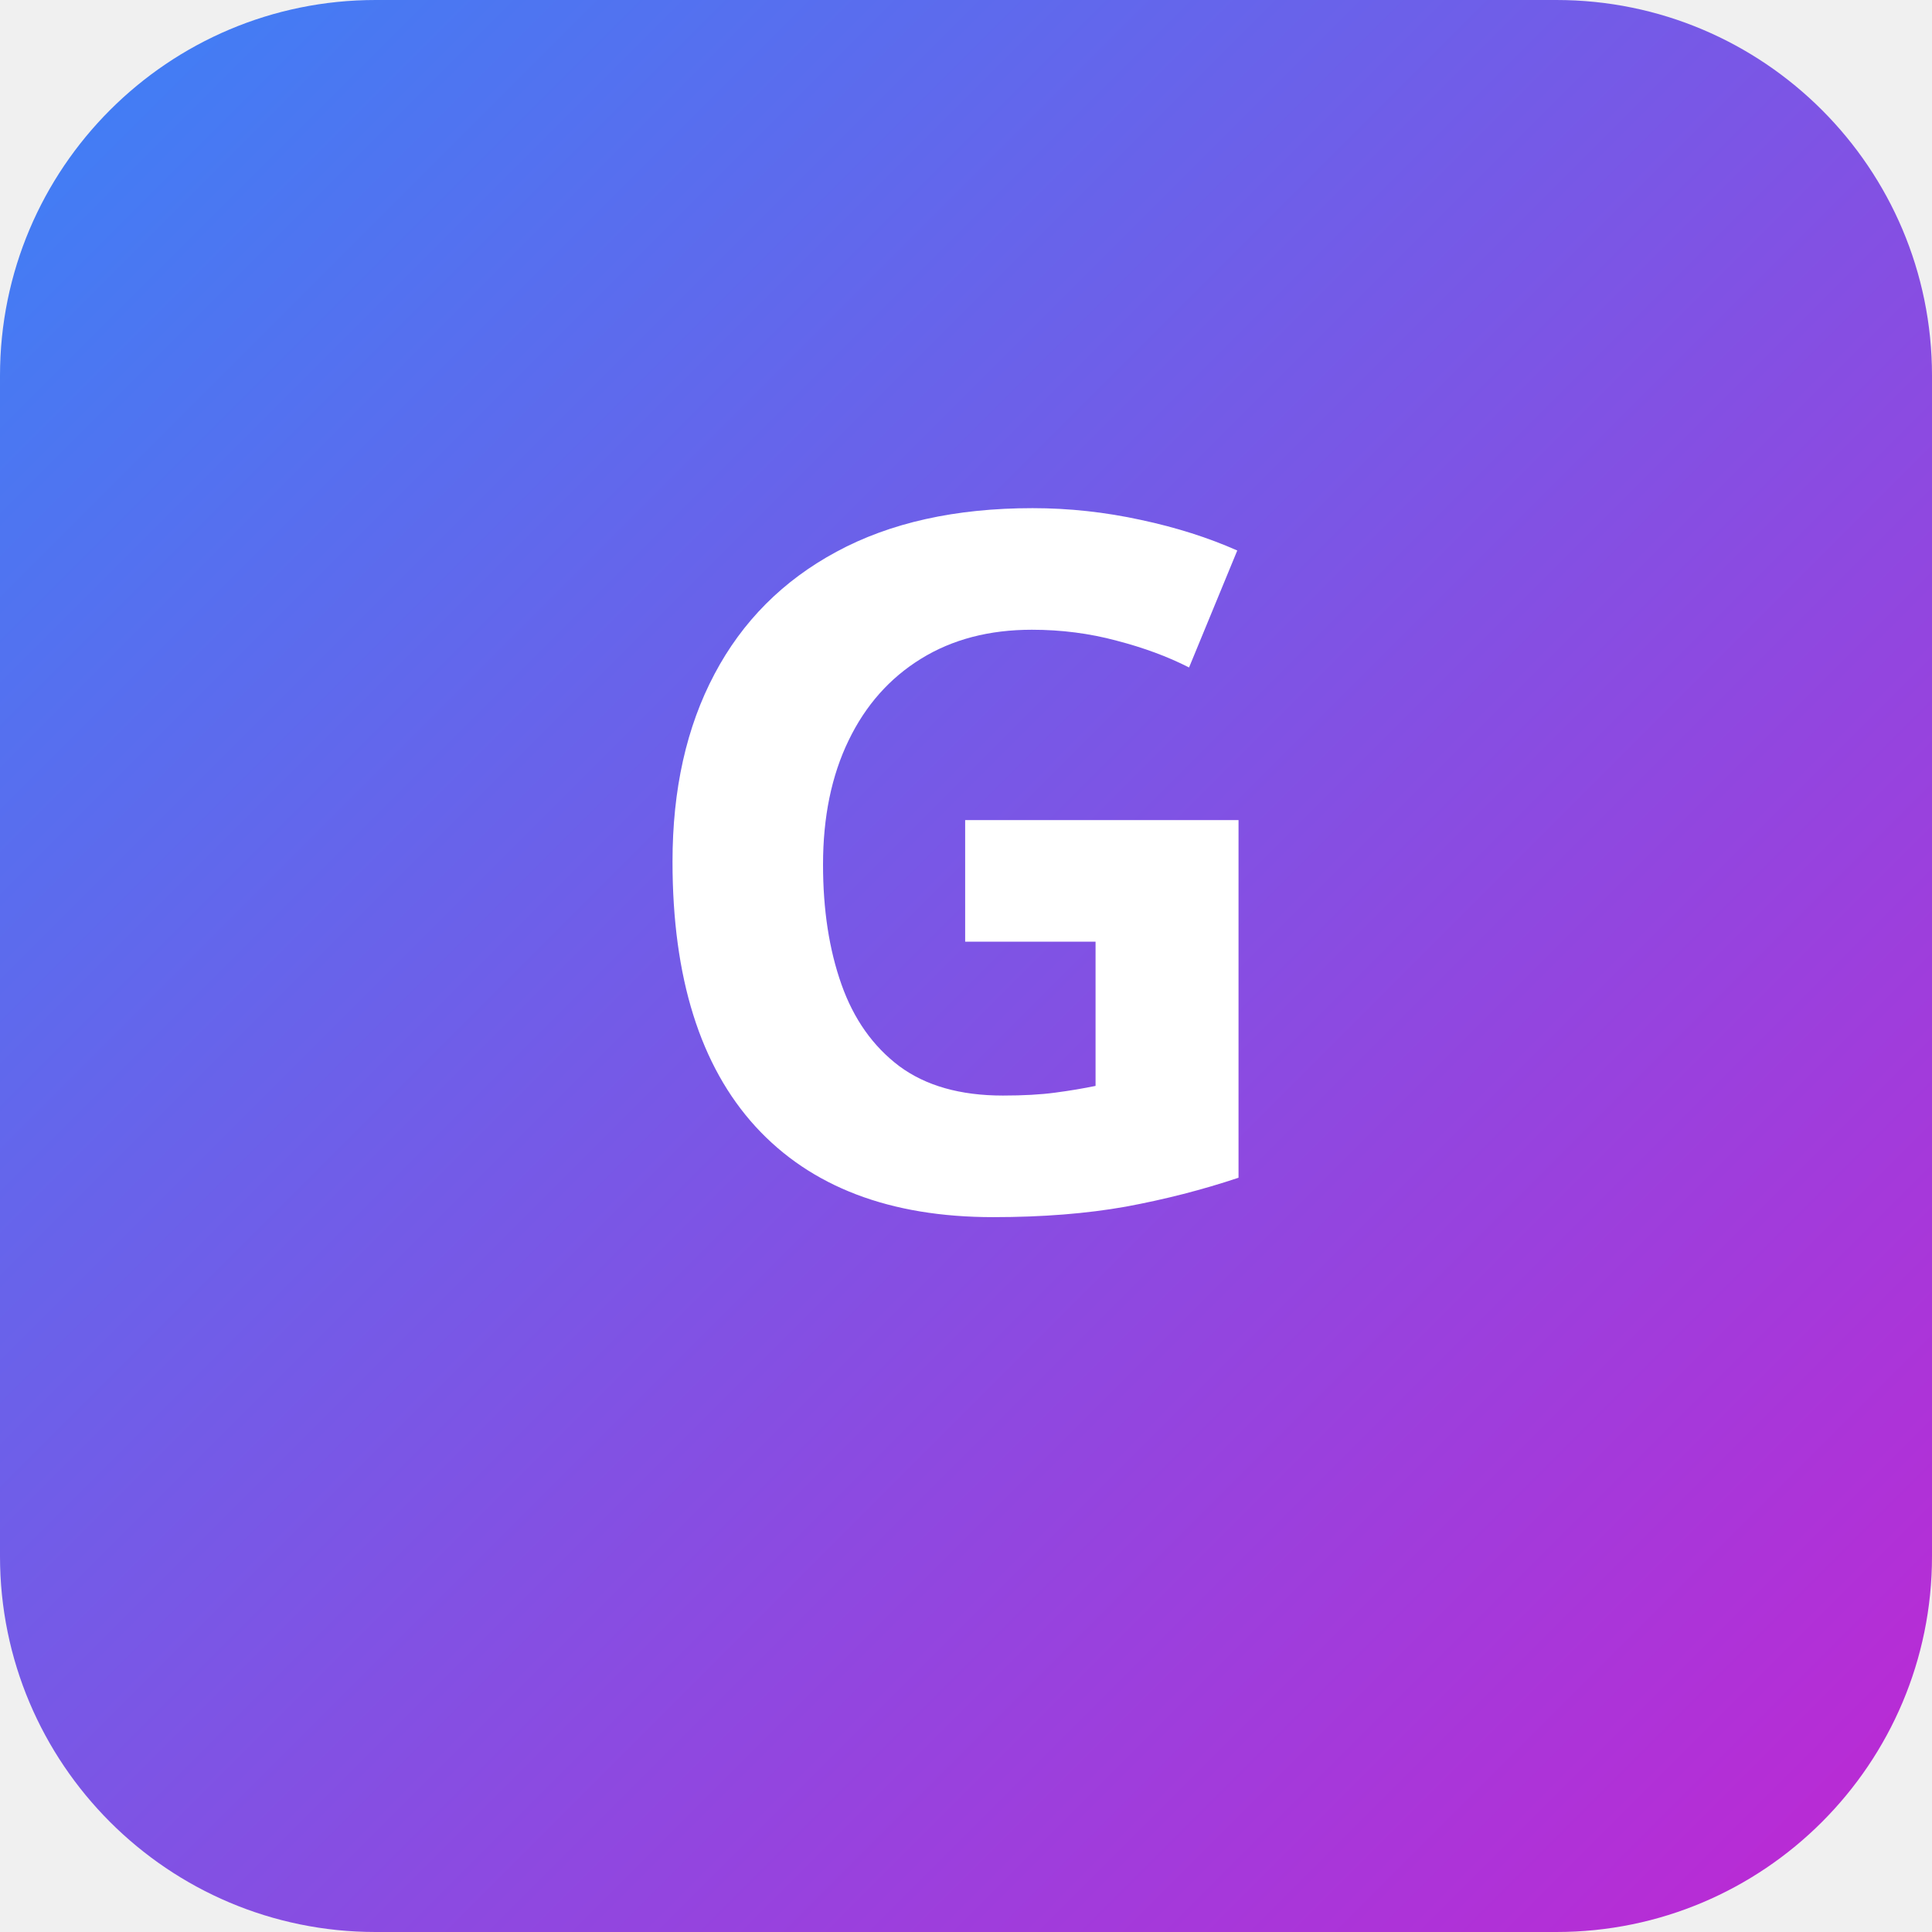
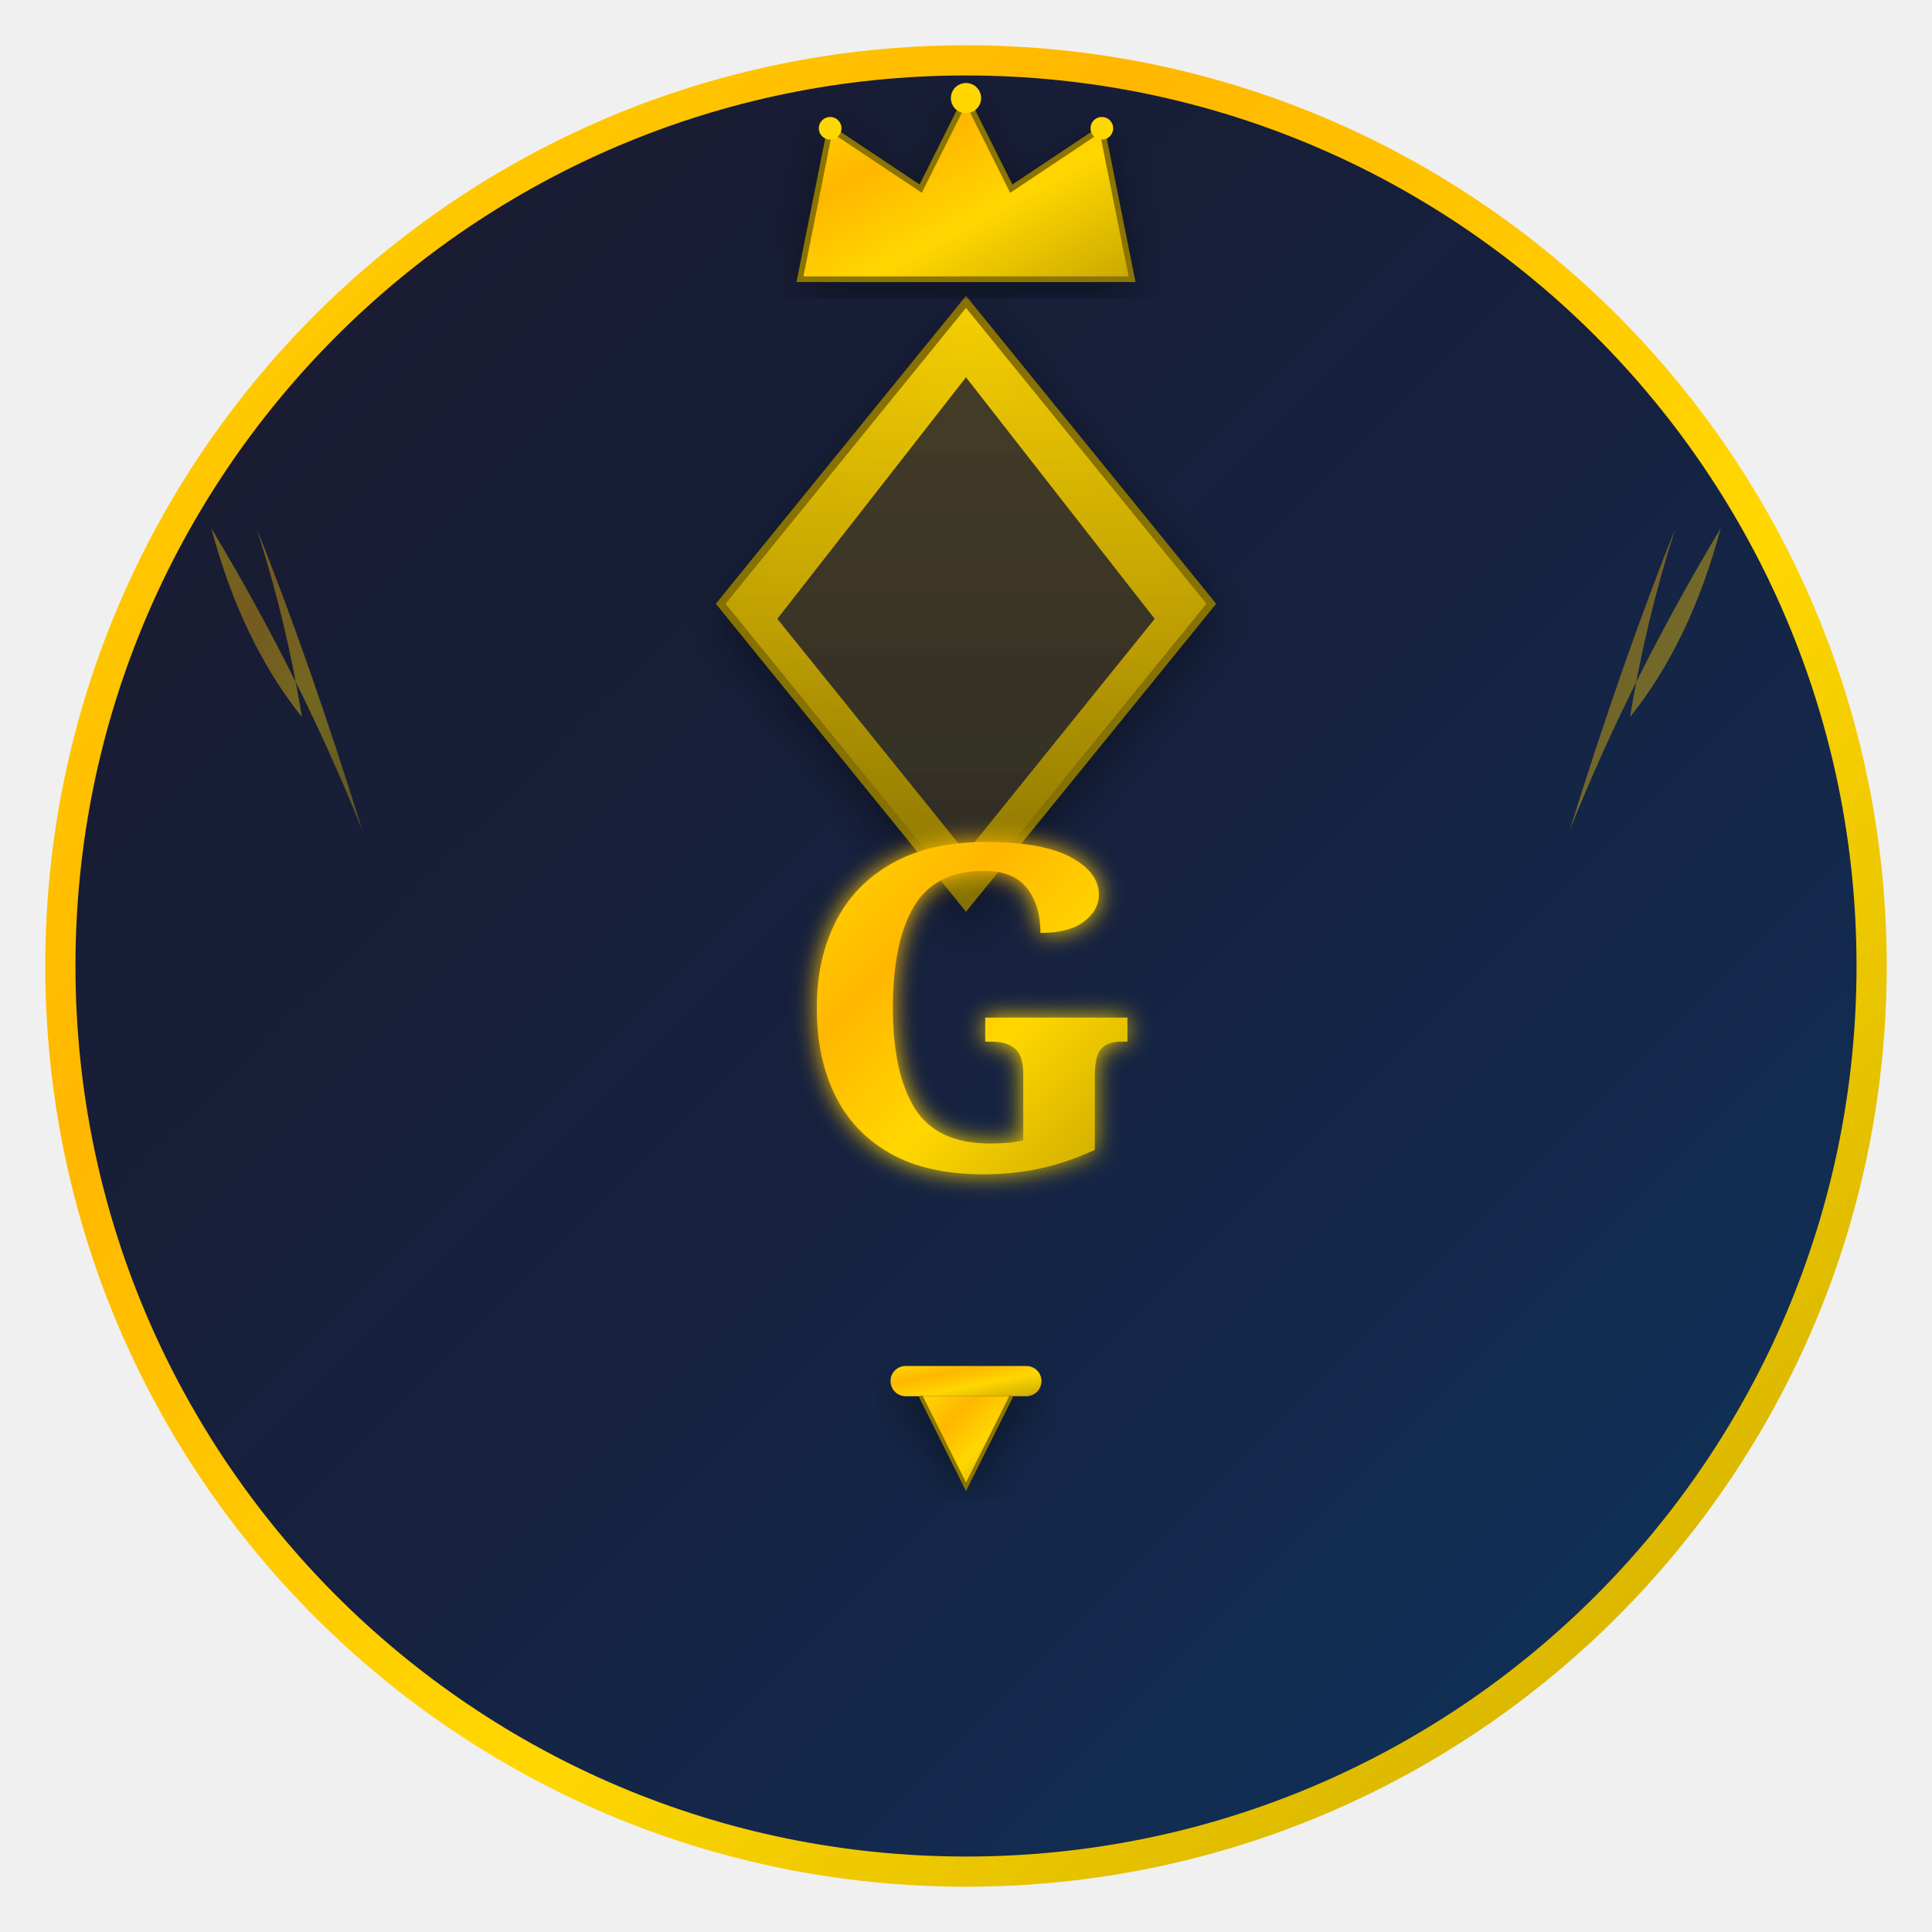
- <svg xmlns="http://www.w3.org/2000/svg" width="72" height="72" viewBox="0 0 72 72">
+ <svg xmlns="http://www.w3.org/2000/svg" viewBox="0 0 512 512" fill="none">
  <defs>
-     <linearGradient id="g" x1="0%" y1="0%" x2="100%" y2="100%">
-       <stop offset="0%" stop-color="#3b82f6" />
-       <stop offset="100%" stop-color="#c026d3" />
+     <linearGradient id="bg" x1="0" y1="0" x2="1" y2="1">
+       <stop offset="0%" stop-color="#1a1a2e" />
+       <stop offset="50%" stop-color="#16213e" />
+       <stop offset="100%" stop-color="#0f3460" />
    </linearGradient>
+     <linearGradient id="gold" x1="0" y1="0" x2="1" y2="1">
+       <stop offset="0%" stop-color="#ffd700" />
+       <stop offset="30%" stop-color="#ffb700" />
+       <stop offset="60%" stop-color="#ffd700" />
+       <stop offset="100%" stop-color="#c9a800" />
+     </linearGradient>
+     <linearGradient id="gold2" x1="0" y1="0" x2="0" y2="1">
+       <stop offset="0%" stop-color="#ffd700" />
+       <stop offset="50%" stop-color="#c9a800" />
+       <stop offset="100%" stop-color="#8b7500" />
+     </linearGradient>
+     <filter id="glow">
+       <feGaussianBlur stdDeviation="3" result="coloredBlur" />
+       <feMerge>
+         <feMergeNode in="coloredBlur" />
+         <feMergeNode in="SourceGraphic" />
+       </feMerge>
+     </filter>
+     <filter id="shadow">
+       <feDropShadow dx="0" dy="4" stdDeviation="6" flood-color="#000" flood-opacity="0.4" />
+     </filter>
  </defs>
-   <rect width="72" height="72" rx="14" fill="url(#g)" />
-   <text x="36" y="45" text-anchor="middle" fill="white" font-size="36" font-weight="bold" font-family="sans-serif">G</text>
+   <circle cx="256" cy="256" r="240" fill="url(#bg)" stroke="url(#gold)" stroke-width="8" />
+   <g transform="translate(256,180)" filter="url(#shadow)">
+     <path d="M0,-100 L65,-20 L0,60 L-65,-20 Z" fill="url(#gold2)" stroke="#8b7500" stroke-width="2" opacity="0.95" />
+     <path d="M0,-80 L50,-16 L0,46 L-50,-16 Z" fill="#1a1a2e" opacity="0.8" />
+   </g>
+   <text x="256" y="310" text-anchor="middle" font-family="Georgia,serif" font-size="120" font-weight="bold" fill="url(#gold)" filter="url(#glow)" letter-spacing="-4">G</text>
+   <g transform="translate(256,54)" filter="url(#shadow)">
+     <path d="M-44,20 L-36,-20 L-12,-4 L0,-28 L12,-4 L36,-20 L44,20 Z" fill="url(#gold)" stroke="#8b7500" stroke-width="1.5" />
+     <circle cx="0" cy="-28" r="4" fill="#ffd700" />
+     <circle cx="-36" cy="-20" r="3" fill="#ffd700" />
+     <circle cx="36" cy="-20" r="3" fill="#ffd700" />
+   </g>
+   <g transform="translate(256,370)" filter="url(#shadow)">
+     <rect x="-20" y="-8" width="40" height="8" rx="4" fill="url(#gold)" />
+     <path d="M-12,0 L0,24 L12,0" fill="url(#gold)" stroke="#8b7500" stroke-width="1" />
+   </g>
+   <path d="M96,220 Q80,180 56,140 Q64,170 80,190 Q76,165 68,140 Q82,175 96,220" fill="url(#gold)" opacity="0.4" />
+   <path d="M416,220 Q432,180 456,140 Q448,170 432,190 Q436,165 444,140 Q430,175 416,220" fill="url(#gold)" opacity="0.4" />
</svg>
